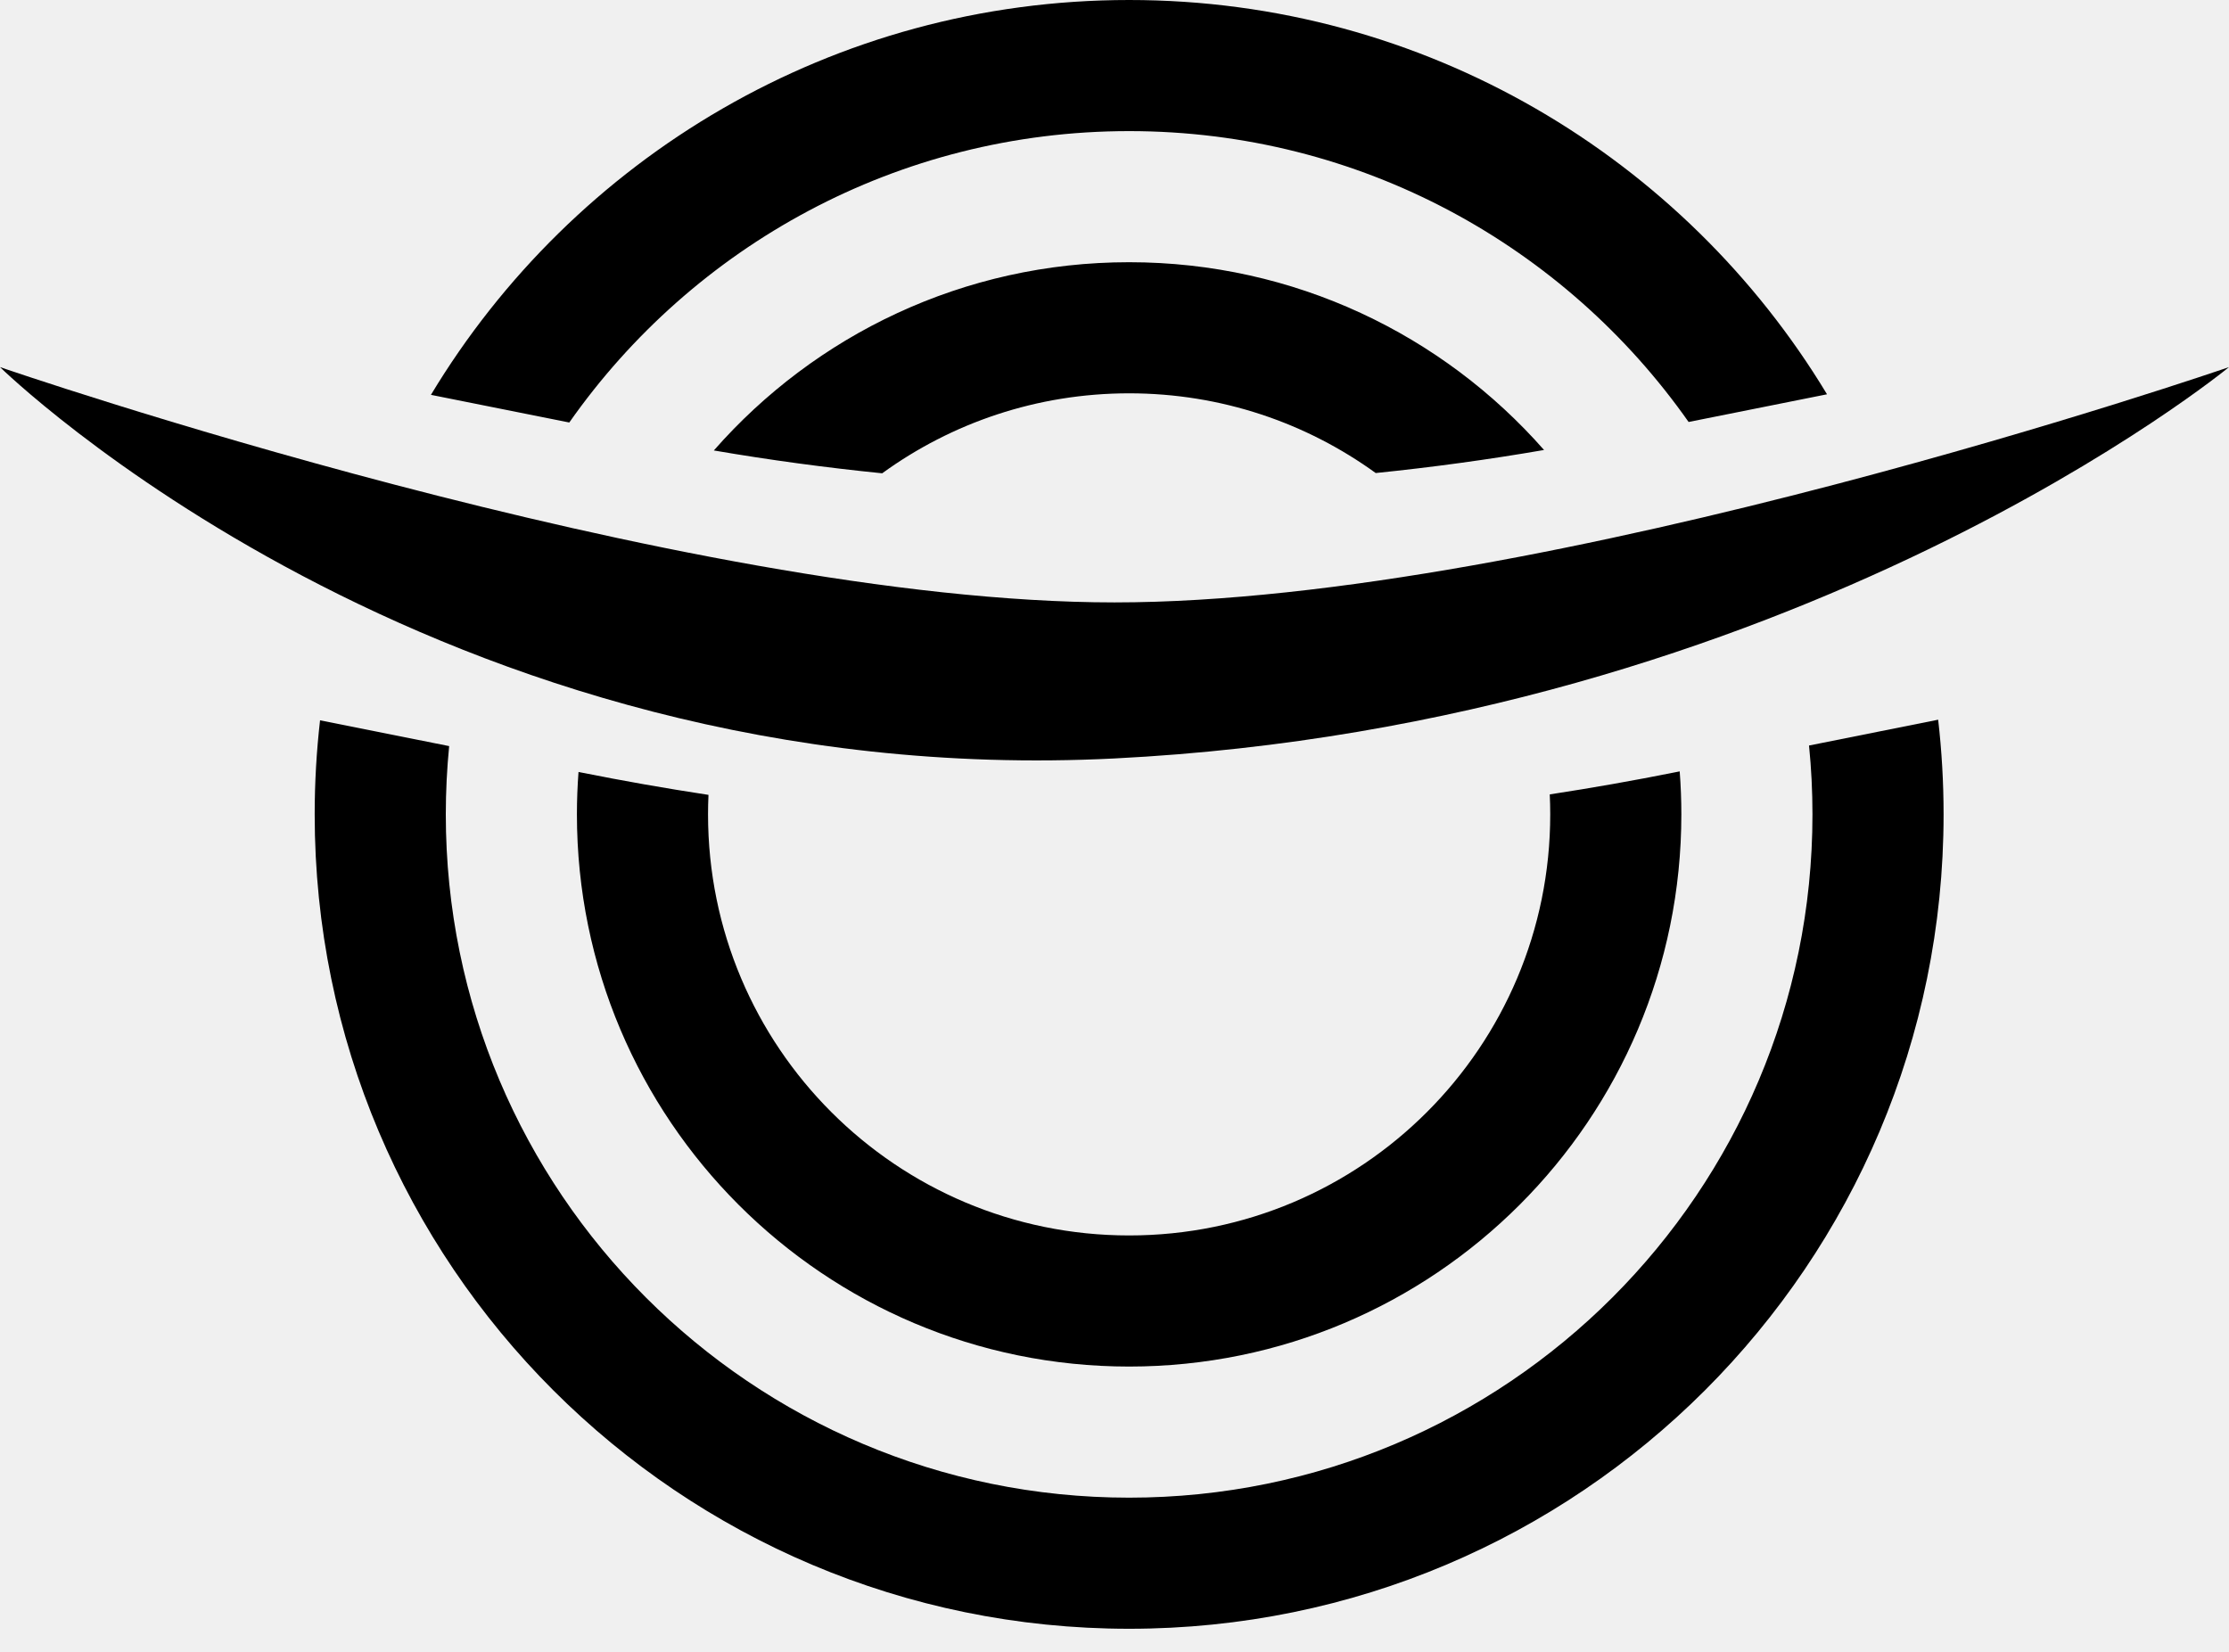
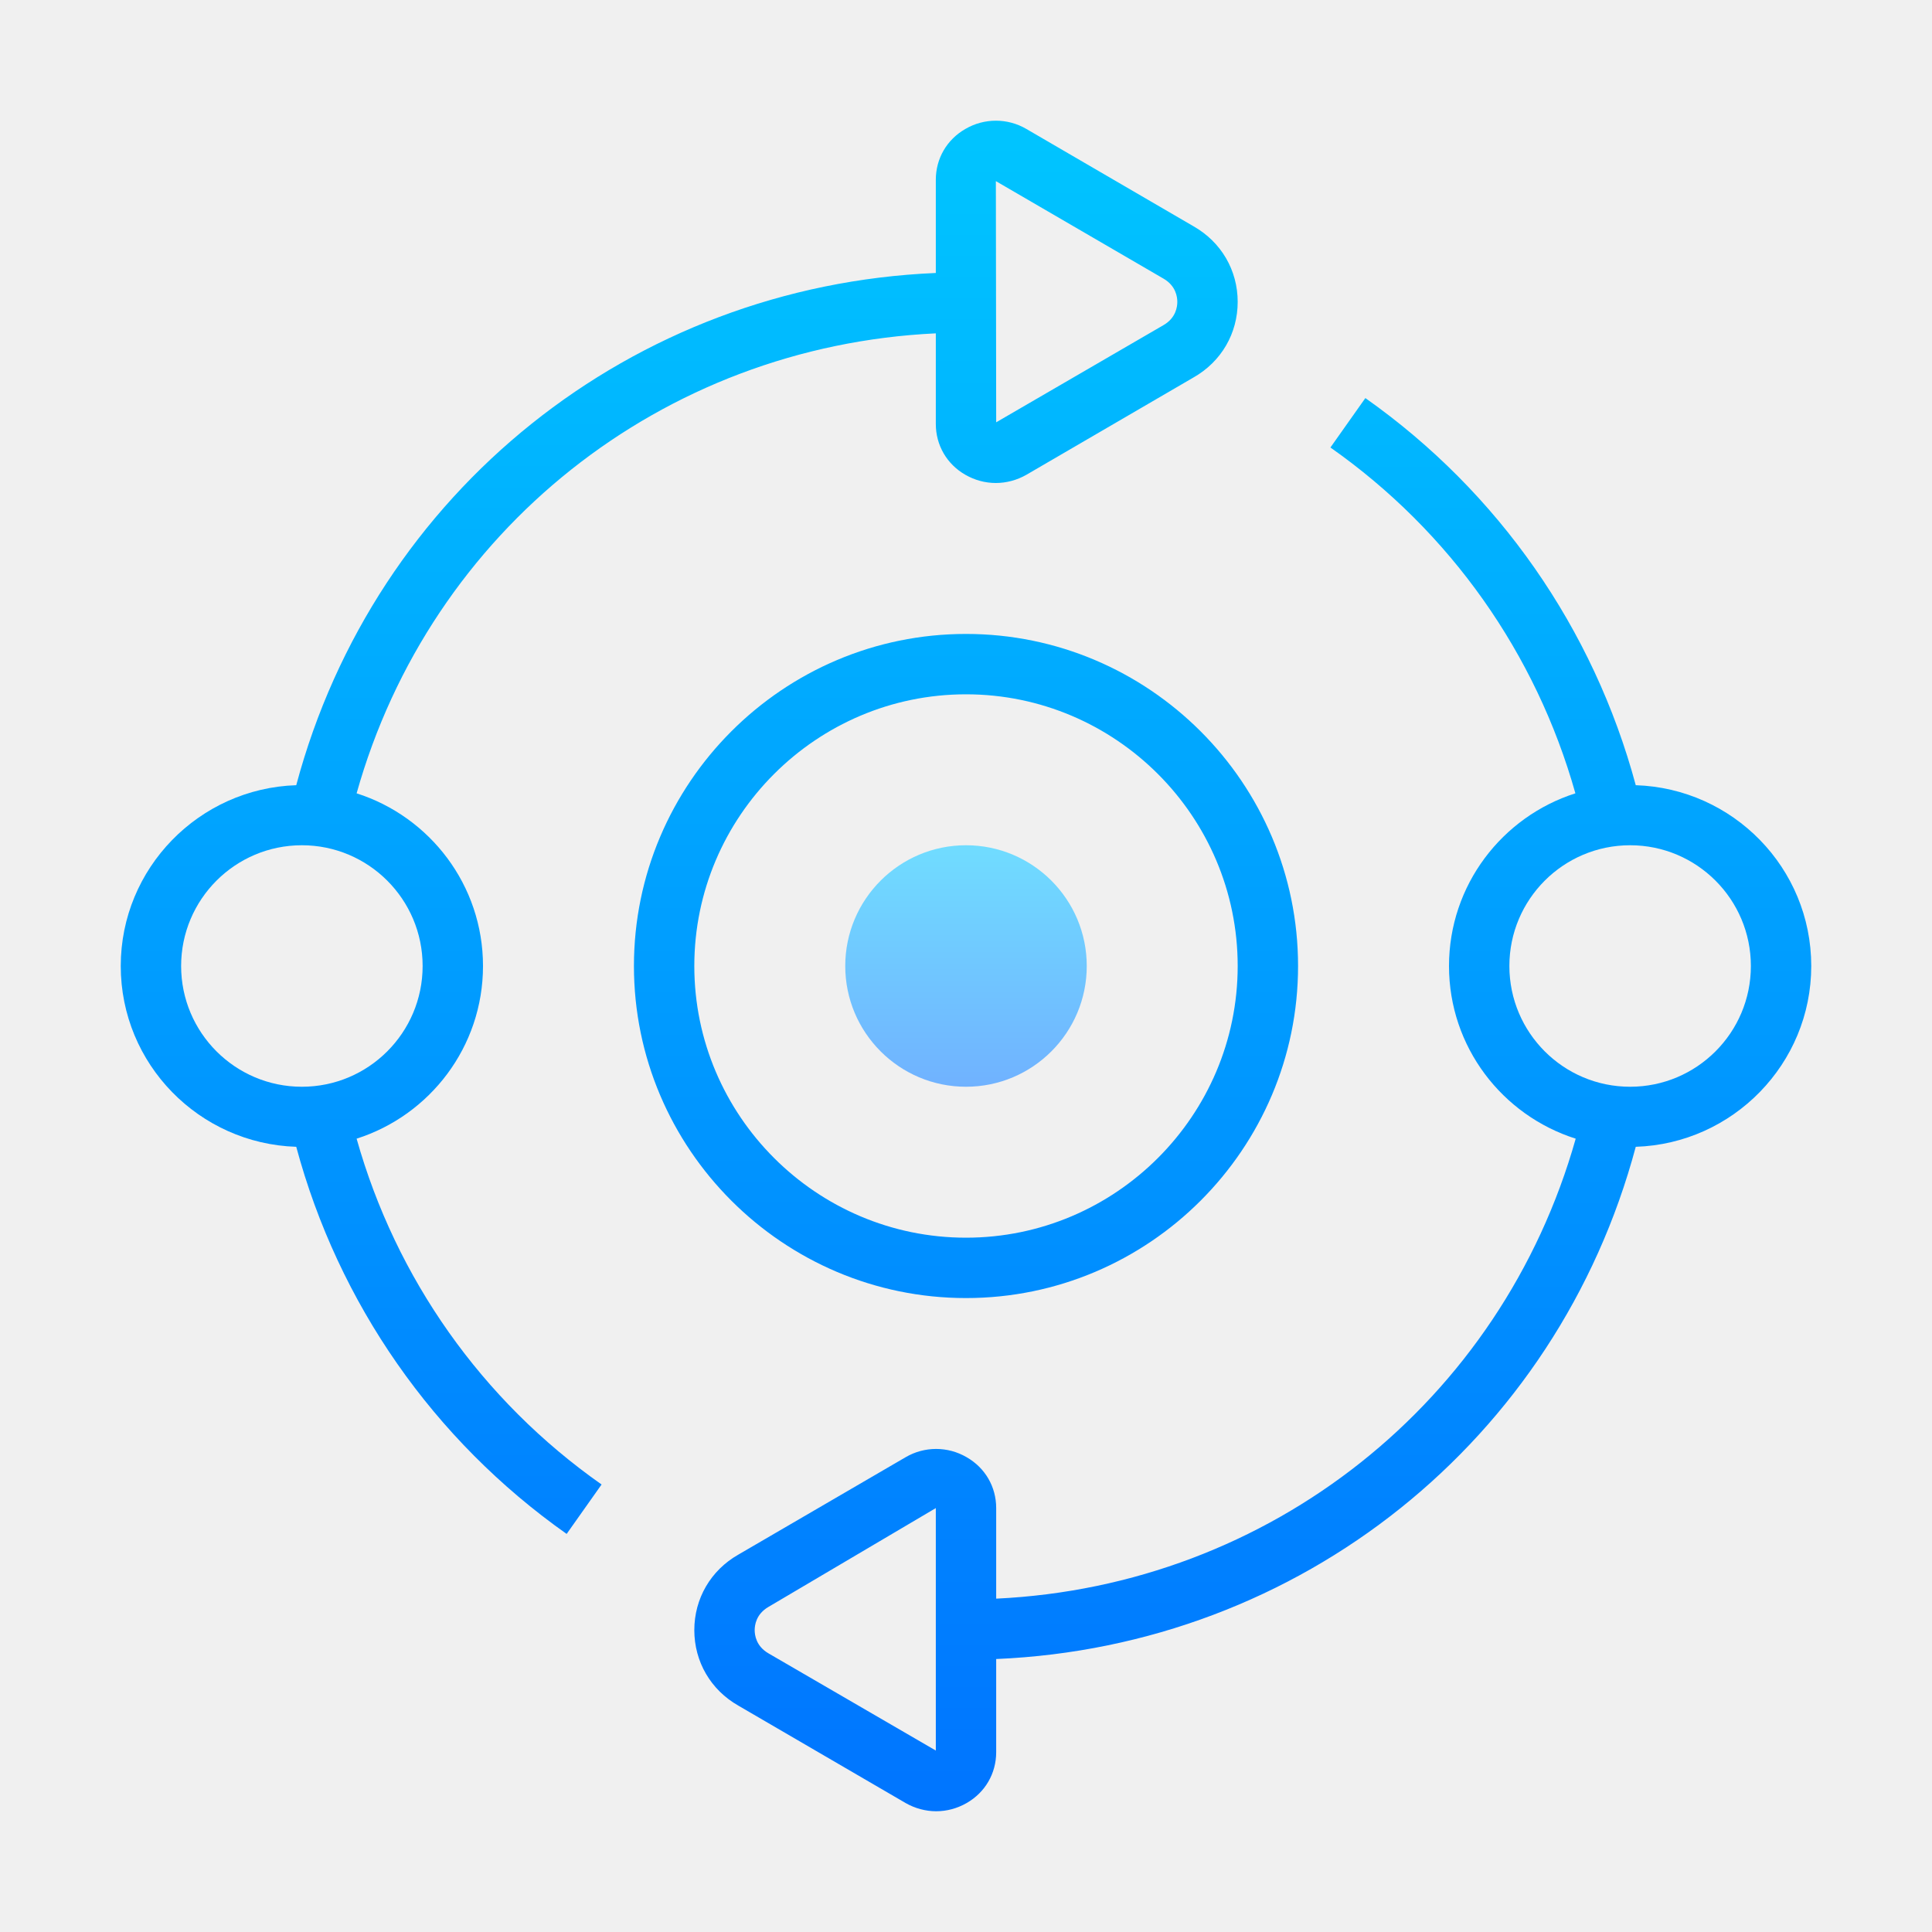
- <svg xmlns="http://www.w3.org/2000/svg" width="85" height="63" viewBox="0 0 85 63" fill="none">
-   <path fill-rule="evenodd" clip-rule="evenodd" d="M27.017 30.314C27.006 30.56 27 30.808 27 31.058C27 39.927 34.189 47.116 43.058 47.116C51.927 47.116 59.116 39.927 59.116 31.058C59.116 30.803 59.11 30.549 59.098 30.296C60.699 30.051 62.295 29.77 63.886 29.451L64.053 29.418C64.095 29.959 64.116 30.506 64.116 31.058C64.116 42.688 54.688 52.116 43.058 52.116C31.428 52.116 22 42.688 22 31.058C22 30.514 22.021 29.975 22.061 29.441L22.114 29.451C23.743 29.777 25.378 30.065 27.017 30.314ZM52.461 18.04C49.818 16.127 46.57 15 43.058 15C39.54 15 36.286 16.131 33.641 18.05C31.494 17.834 29.353 17.544 27.221 17.179C31.081 12.778 36.745 10 43.058 10C49.363 10 55.021 12.771 58.88 17.161C56.749 17.529 54.608 17.821 52.461 18.04ZM68.985 28.432C69.072 29.295 69.116 30.172 69.116 31.058C69.116 45.45 57.45 57.116 43.058 57.116C28.667 57.116 17 45.45 17 31.058C17 30.179 17.044 29.311 17.128 28.454L12.205 27.47C12.07 28.647 12 29.844 12 31.058C12 48.211 25.905 62.116 43.058 62.116C60.211 62.116 74.116 48.211 74.116 31.058C74.116 29.837 74.046 28.632 73.909 27.447L68.985 28.432ZM69.671 15.037L64.393 16.093C59.678 9.384 51.88 5 43.058 5C34.227 5 26.422 9.393 21.709 16.113L16.433 15.058C21.867 6.035 31.758 0 43.058 0C54.35 0 64.234 6.026 69.671 15.037Z" fill="black" />
-   <mask id="path-2-inside-1" fill="white">
-     <path d="M42.5 28.925C16.546 30.231 0 14 0 14C0 14 26 22.974 42.5 22.974C59 22.974 85 14 85 14C85 14 68.454 27.619 42.5 28.925Z" />
-   </mask>
-   <path d="M0 14L5.873 -3.015L-12.605 26.849L0 14ZM42.5 28.925L41.595 10.948L42.5 28.925ZM85 14L96.439 27.898L79.127 -3.015L85 14ZM0 14C-12.605 26.849 -12.6 26.855 -12.595 26.86C-12.593 26.862 -12.587 26.867 -12.584 26.871C-12.576 26.878 -12.569 26.885 -12.56 26.893C-12.544 26.909 -12.527 26.925 -12.509 26.943C-12.473 26.978 -12.432 27.017 -12.387 27.061C-12.297 27.147 -12.189 27.248 -12.064 27.365C-11.814 27.597 -11.495 27.887 -11.107 28.227C-10.333 28.906 -9.282 29.787 -7.966 30.797C-5.346 32.807 -1.615 35.375 3.117 37.872C12.559 42.854 26.401 47.758 43.405 46.903L41.595 10.948C32.645 11.398 25.237 8.839 19.917 6.033C17.268 4.635 15.241 3.227 13.948 2.235C13.307 1.743 12.863 1.366 12.631 1.162C12.515 1.061 12.454 1.004 12.448 0.999C12.446 0.997 12.458 1.008 12.484 1.033C12.497 1.045 12.513 1.061 12.533 1.081C12.544 1.09 12.555 1.101 12.566 1.113C12.572 1.119 12.579 1.125 12.585 1.131C12.588 1.134 12.593 1.139 12.595 1.141C12.6 1.145 12.605 1.15 0 14ZM43.405 46.903C59.328 46.101 72.316 41.53 81.317 37.178C85.834 34.995 89.418 32.833 91.955 31.151C93.227 30.308 94.245 29.579 94.995 29.02C95.37 28.741 95.679 28.503 95.92 28.314C96.041 28.219 96.144 28.137 96.231 28.067C96.274 28.032 96.313 28 96.348 27.972C96.365 27.958 96.382 27.945 96.397 27.932C96.404 27.926 96.412 27.92 96.419 27.914C96.422 27.911 96.428 27.907 96.429 27.906C96.434 27.902 96.439 27.898 85 14C73.561 0.102 73.566 0.099 73.57 0.095C73.572 0.093 73.576 0.089 73.579 0.087C73.586 0.082 73.591 0.077 73.597 0.073C73.608 0.063 73.618 0.055 73.628 0.047C73.647 0.032 73.661 0.02 73.673 0.011C73.695 -0.007 73.703 -0.013 73.696 -0.007C73.682 0.004 73.61 0.06 73.482 0.155C73.226 0.346 72.748 0.692 72.063 1.146C70.687 2.058 68.513 3.383 65.648 4.767C59.889 7.552 51.627 10.443 41.595 10.948L43.405 46.903ZM85 14C79.127 -3.015 79.129 -3.016 79.13 -3.016C79.131 -3.016 79.132 -3.017 79.133 -3.017C79.134 -3.017 79.135 -3.018 79.136 -3.018C79.137 -3.018 79.137 -3.018 79.135 -3.018C79.131 -3.016 79.121 -3.013 79.106 -3.008C79.074 -2.997 79.019 -2.978 78.94 -2.952C78.784 -2.899 78.537 -2.816 78.207 -2.707C77.547 -2.489 76.561 -2.169 75.317 -1.78C72.818 -1 69.327 0.039 65.375 1.075C57.005 3.268 48.283 4.974 42.5 4.974V40.974C53.217 40.974 65.745 38.193 74.5 35.899C79.111 34.691 83.151 33.487 86.043 32.585C87.494 32.132 88.668 31.751 89.494 31.478C89.908 31.341 90.235 31.232 90.468 31.153C90.584 31.114 90.677 31.082 90.744 31.059C90.778 31.047 90.806 31.038 90.828 31.031C90.838 31.027 90.847 31.024 90.855 31.021C90.859 31.02 90.862 31.019 90.865 31.018C90.867 31.017 90.868 31.017 90.869 31.016C90.871 31.016 90.873 31.015 85 14ZM42.5 4.974C36.717 4.974 27.995 3.268 19.625 1.075C15.673 0.039 12.182 -1 9.684 -1.78C8.439 -2.169 7.453 -2.489 6.793 -2.707C6.463 -2.816 6.216 -2.899 6.06 -2.952C5.981 -2.978 5.926 -2.997 5.895 -3.008C5.879 -3.013 5.869 -3.016 5.865 -3.018C5.863 -3.018 5.863 -3.018 5.864 -3.018C5.865 -3.018 5.866 -3.017 5.867 -3.017C5.868 -3.017 5.869 -3.016 5.87 -3.016C5.871 -3.016 5.873 -3.015 0 14C-5.873 31.015 -5.871 31.016 -5.869 31.016C-5.868 31.017 -5.866 31.017 -5.865 31.018C-5.862 31.019 -5.859 31.02 -5.855 31.021C-5.847 31.024 -5.838 31.027 -5.827 31.031C-5.806 31.038 -5.778 31.047 -5.744 31.059C-5.676 31.082 -5.584 31.114 -5.468 31.153C-5.235 31.232 -4.908 31.341 -4.494 31.478C-3.668 31.751 -2.494 32.132 -1.043 32.585C1.849 33.487 5.889 34.691 10.5 35.899C19.255 38.193 31.783 40.974 42.5 40.974V4.974Z" fill="black" mask="url(#path-2-inside-1)" />
+ <svg xmlns="http://www.w3.org/2000/svg" viewBox="0 0 24 24" width="24px" height="24px">
+   <defs>
+     <linearGradient id="linear0" gradientUnits="userSpaceOnUse" x1="86" y1="8.734" x2="86" y2="166.096" gradientTransform="matrix(0.139535,0,0,0.139535,0,0)">
+       <stop offset="0" style="stop-color:rgb(0%,77.647%,100%);stop-opacity:1;" />
+       <stop offset="1" style="stop-color:rgb(0%,44.706%,100%);stop-opacity:1;" />
+     </linearGradient>
+     <linearGradient id="linear1" gradientUnits="userSpaceOnUse" x1="60.469" y1="8.734" x2="60.469" y2="166.096" gradientTransform="matrix(0.139535,0,0,0.139535,0,0)">
+       <stop offset="0" style="stop-color:rgb(0%,77.647%,100%);stop-opacity:1;" />
+       <stop offset="1" style="stop-color:rgb(0%,44.706%,100%);stop-opacity:1;" />
+     </linearGradient>
+     <linearGradient id="linear2" gradientUnits="userSpaceOnUse" x1="111.531" y1="8.734" x2="111.531" y2="166.096" gradientTransform="matrix(0.139535,0,0,0.139535,0,0)">
+       <stop offset="0" style="stop-color:rgb(0%,77.647%,100%);stop-opacity:1;" />
+       <stop offset="1" style="stop-color:rgb(0%,44.706%,100%);stop-opacity:1;" />
+     </linearGradient>
+     <linearGradient id="linear3" gradientUnits="userSpaceOnUse" x1="86" y1="73.906" x2="86" y2="98.196" gradientTransform="matrix(0.139535,0,0,0.139535,0,0)">
+       <stop offset="0" style="stop-color:rgb(43.922%,87.451%,100%);stop-opacity:1;" />
+       <stop offset="1" style="stop-color:rgb(43.922%,68.627%,100%);stop-opacity:1;" />
+     </linearGradient>
+   </defs>
+   <g id="surface433809">
+     <path style=" stroke:none;fill-rule:nonzero;fill:url(#linear0);" d="M 12 16.125 C 14.273 16.125 16.125 14.273 16.125 12 C 16.125 9.727 14.273 7.875 12 7.875 C 9.727 7.875 7.875 9.727 7.875 12 C 7.875 14.273 9.727 16.125 12 16.125 Z M 12 8.625 C 13.859 8.625 15.375 10.141 15.375 12 C 15.375 13.859 13.859 15.375 12 15.375 C 10.141 15.375 8.625 13.859 8.625 12 C 8.625 10.141 10.141 8.625 12 8.625 Z M 12 8.625 " />
+     <path style=" stroke:none;fill-rule:nonzero;fill:url(#linear1);" d="M 4.43 14.145 C 5.34 13.855 6 13.004 6 12 C 6 10.996 5.34 10.145 4.43 9.855 C 5.348 6.586 8.227 4.301 11.625 4.141 L 11.625 5.266 C 11.625 5.531 11.762 5.766 11.992 5.898 C 12.109 5.965 12.238 6 12.371 6 C 12.5 6 12.633 5.965 12.75 5.898 L 14.828 4.688 C 15.172 4.492 15.375 4.141 15.375 3.75 C 15.375 3.359 15.172 3.008 14.828 2.812 L 12.75 1.602 C 12.516 1.465 12.227 1.465 11.992 1.602 C 11.762 1.734 11.625 1.969 11.625 2.234 L 11.625 3.391 C 7.852 3.551 4.656 6.105 3.68 9.754 C 2.473 9.793 1.5 10.785 1.5 12 C 1.5 13.219 2.473 14.207 3.68 14.246 C 4.203 16.188 5.383 17.887 7.039 19.055 L 7.473 18.441 C 5.984 17.395 4.918 15.879 4.43 14.145 Z M 14.453 3.461 C 14.609 3.551 14.625 3.691 14.625 3.75 C 14.625 3.809 14.609 3.949 14.453 4.039 L 12.375 5.246 L 12.371 2.25 Z M 2.25 12 C 2.25 11.172 2.922 10.5 3.75 10.5 C 4.578 10.5 5.25 11.172 5.25 12 C 5.25 12.828 4.578 13.5 3.75 13.5 C 2.922 13.5 2.25 12.828 2.25 12 Z M 2.25 12 " />
+     <path style=" stroke:none;fill-rule:nonzero;fill:url(#linear2);" d="M 22.5 12 C 22.5 10.781 21.527 9.793 20.32 9.754 C 19.797 7.812 18.617 6.113 16.961 4.945 L 16.527 5.559 C 18.016 6.605 19.082 8.121 19.57 9.855 C 18.66 10.145 18 10.996 18 12 C 18 13.004 18.66 13.855 19.574 14.145 C 18.652 17.414 15.773 19.699 12.375 19.859 L 12.375 18.734 C 12.375 18.469 12.238 18.234 12.008 18.102 C 11.773 17.965 11.484 17.965 11.25 18.102 L 9.172 19.312 C 8.828 19.508 8.625 19.859 8.625 20.25 C 8.625 20.641 8.828 20.992 9.172 21.188 L 11.25 22.398 C 11.367 22.465 11.5 22.5 11.629 22.5 C 11.762 22.5 11.891 22.465 12.008 22.398 C 12.238 22.266 12.375 22.031 12.375 21.766 L 12.375 20.609 C 16.148 20.449 19.344 17.895 20.32 14.246 C 21.527 14.207 22.5 13.215 22.5 12 Z M 11.625 21.746 L 9.547 20.539 C 9.391 20.449 9.375 20.309 9.375 20.25 C 9.375 20.191 9.391 20.051 9.547 19.961 L 11.625 18.734 Z M 20.25 13.5 C 19.422 13.5 18.75 12.828 18.75 12 C 18.75 11.172 19.422 10.5 20.25 10.5 C 21.078 10.5 21.75 11.172 21.75 12 C 21.75 12.828 21.078 13.5 20.25 13.5 Z M 20.25 13.5 " />
+     <path style=" stroke:none;fill-rule:nonzero;fill:url(#linear3);" d="M 12 10.5 C 11.172 10.5 10.5 11.172 10.5 12 C 10.5 12.828 11.172 13.5 12 13.5 C 12.828 13.5 13.5 12.828 13.5 12 C 13.5 11.172 12.828 10.5 12 10.5 Z M 12 10.5 " />
+   </g>
</svg>
